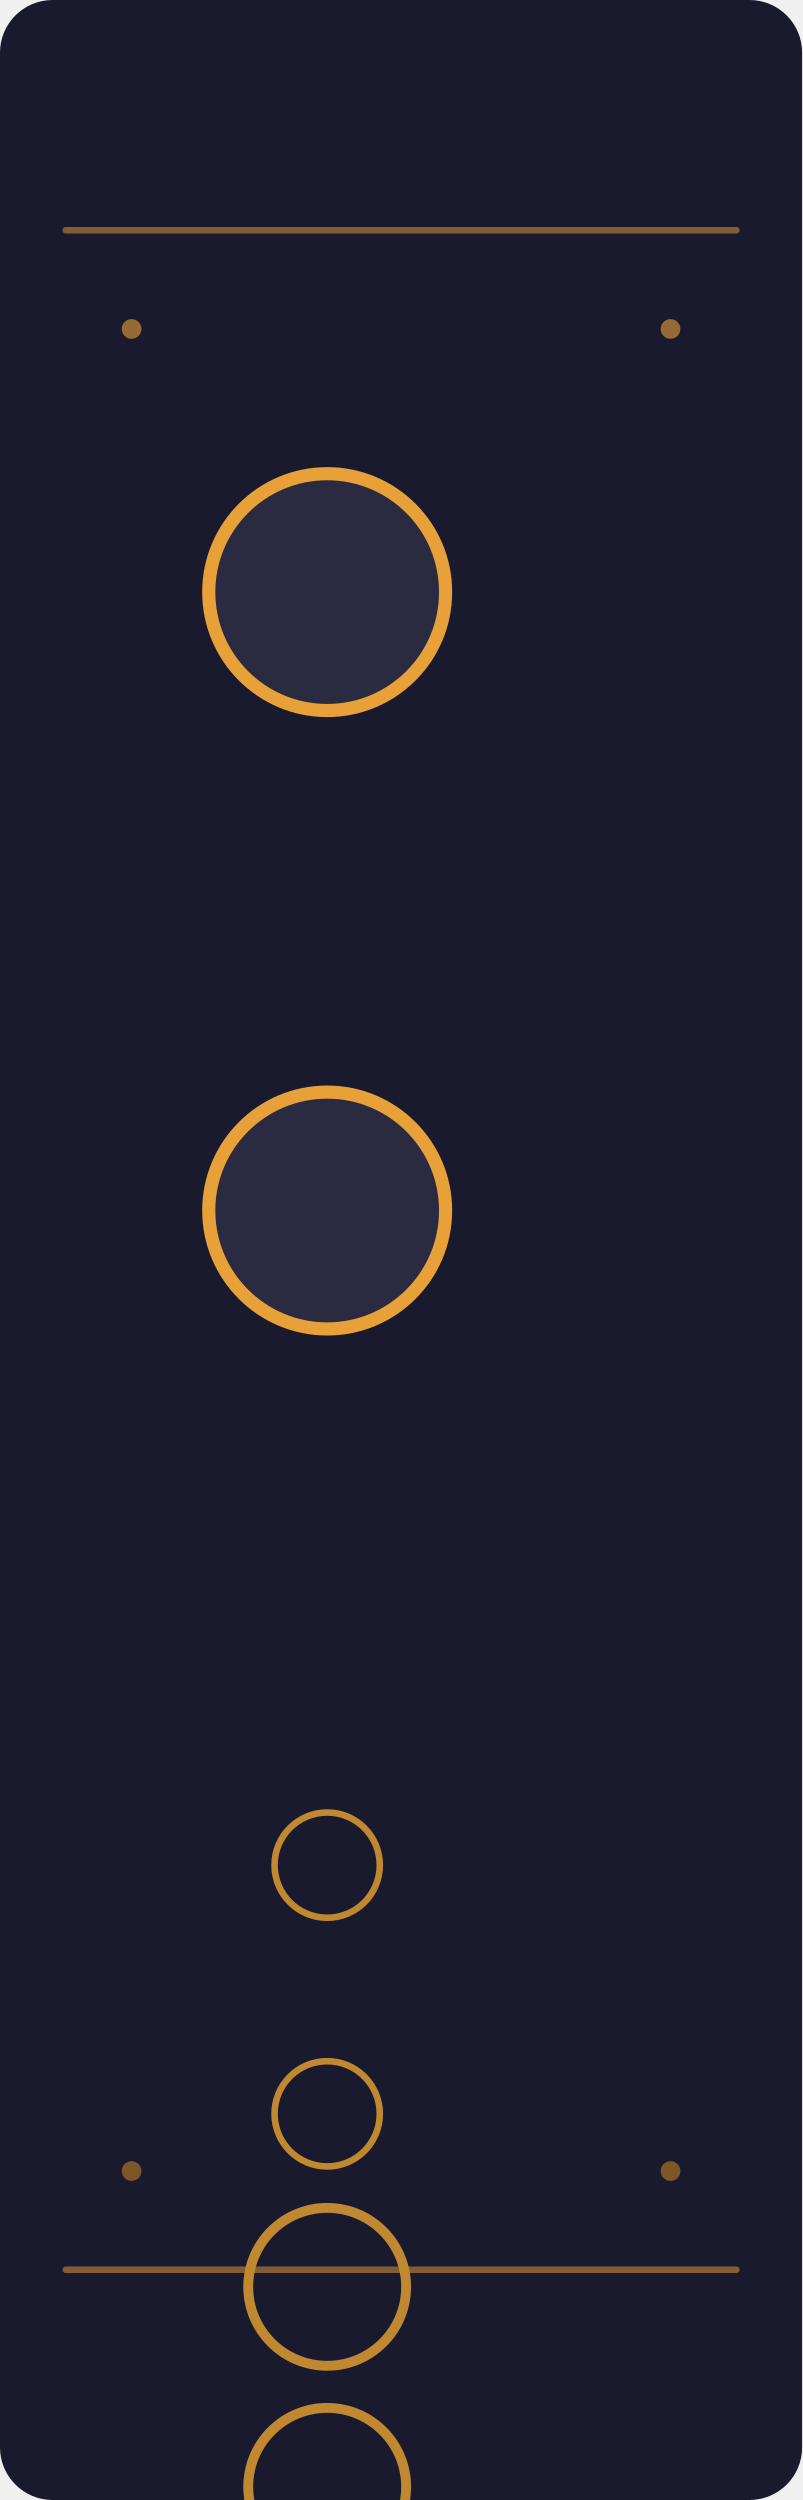
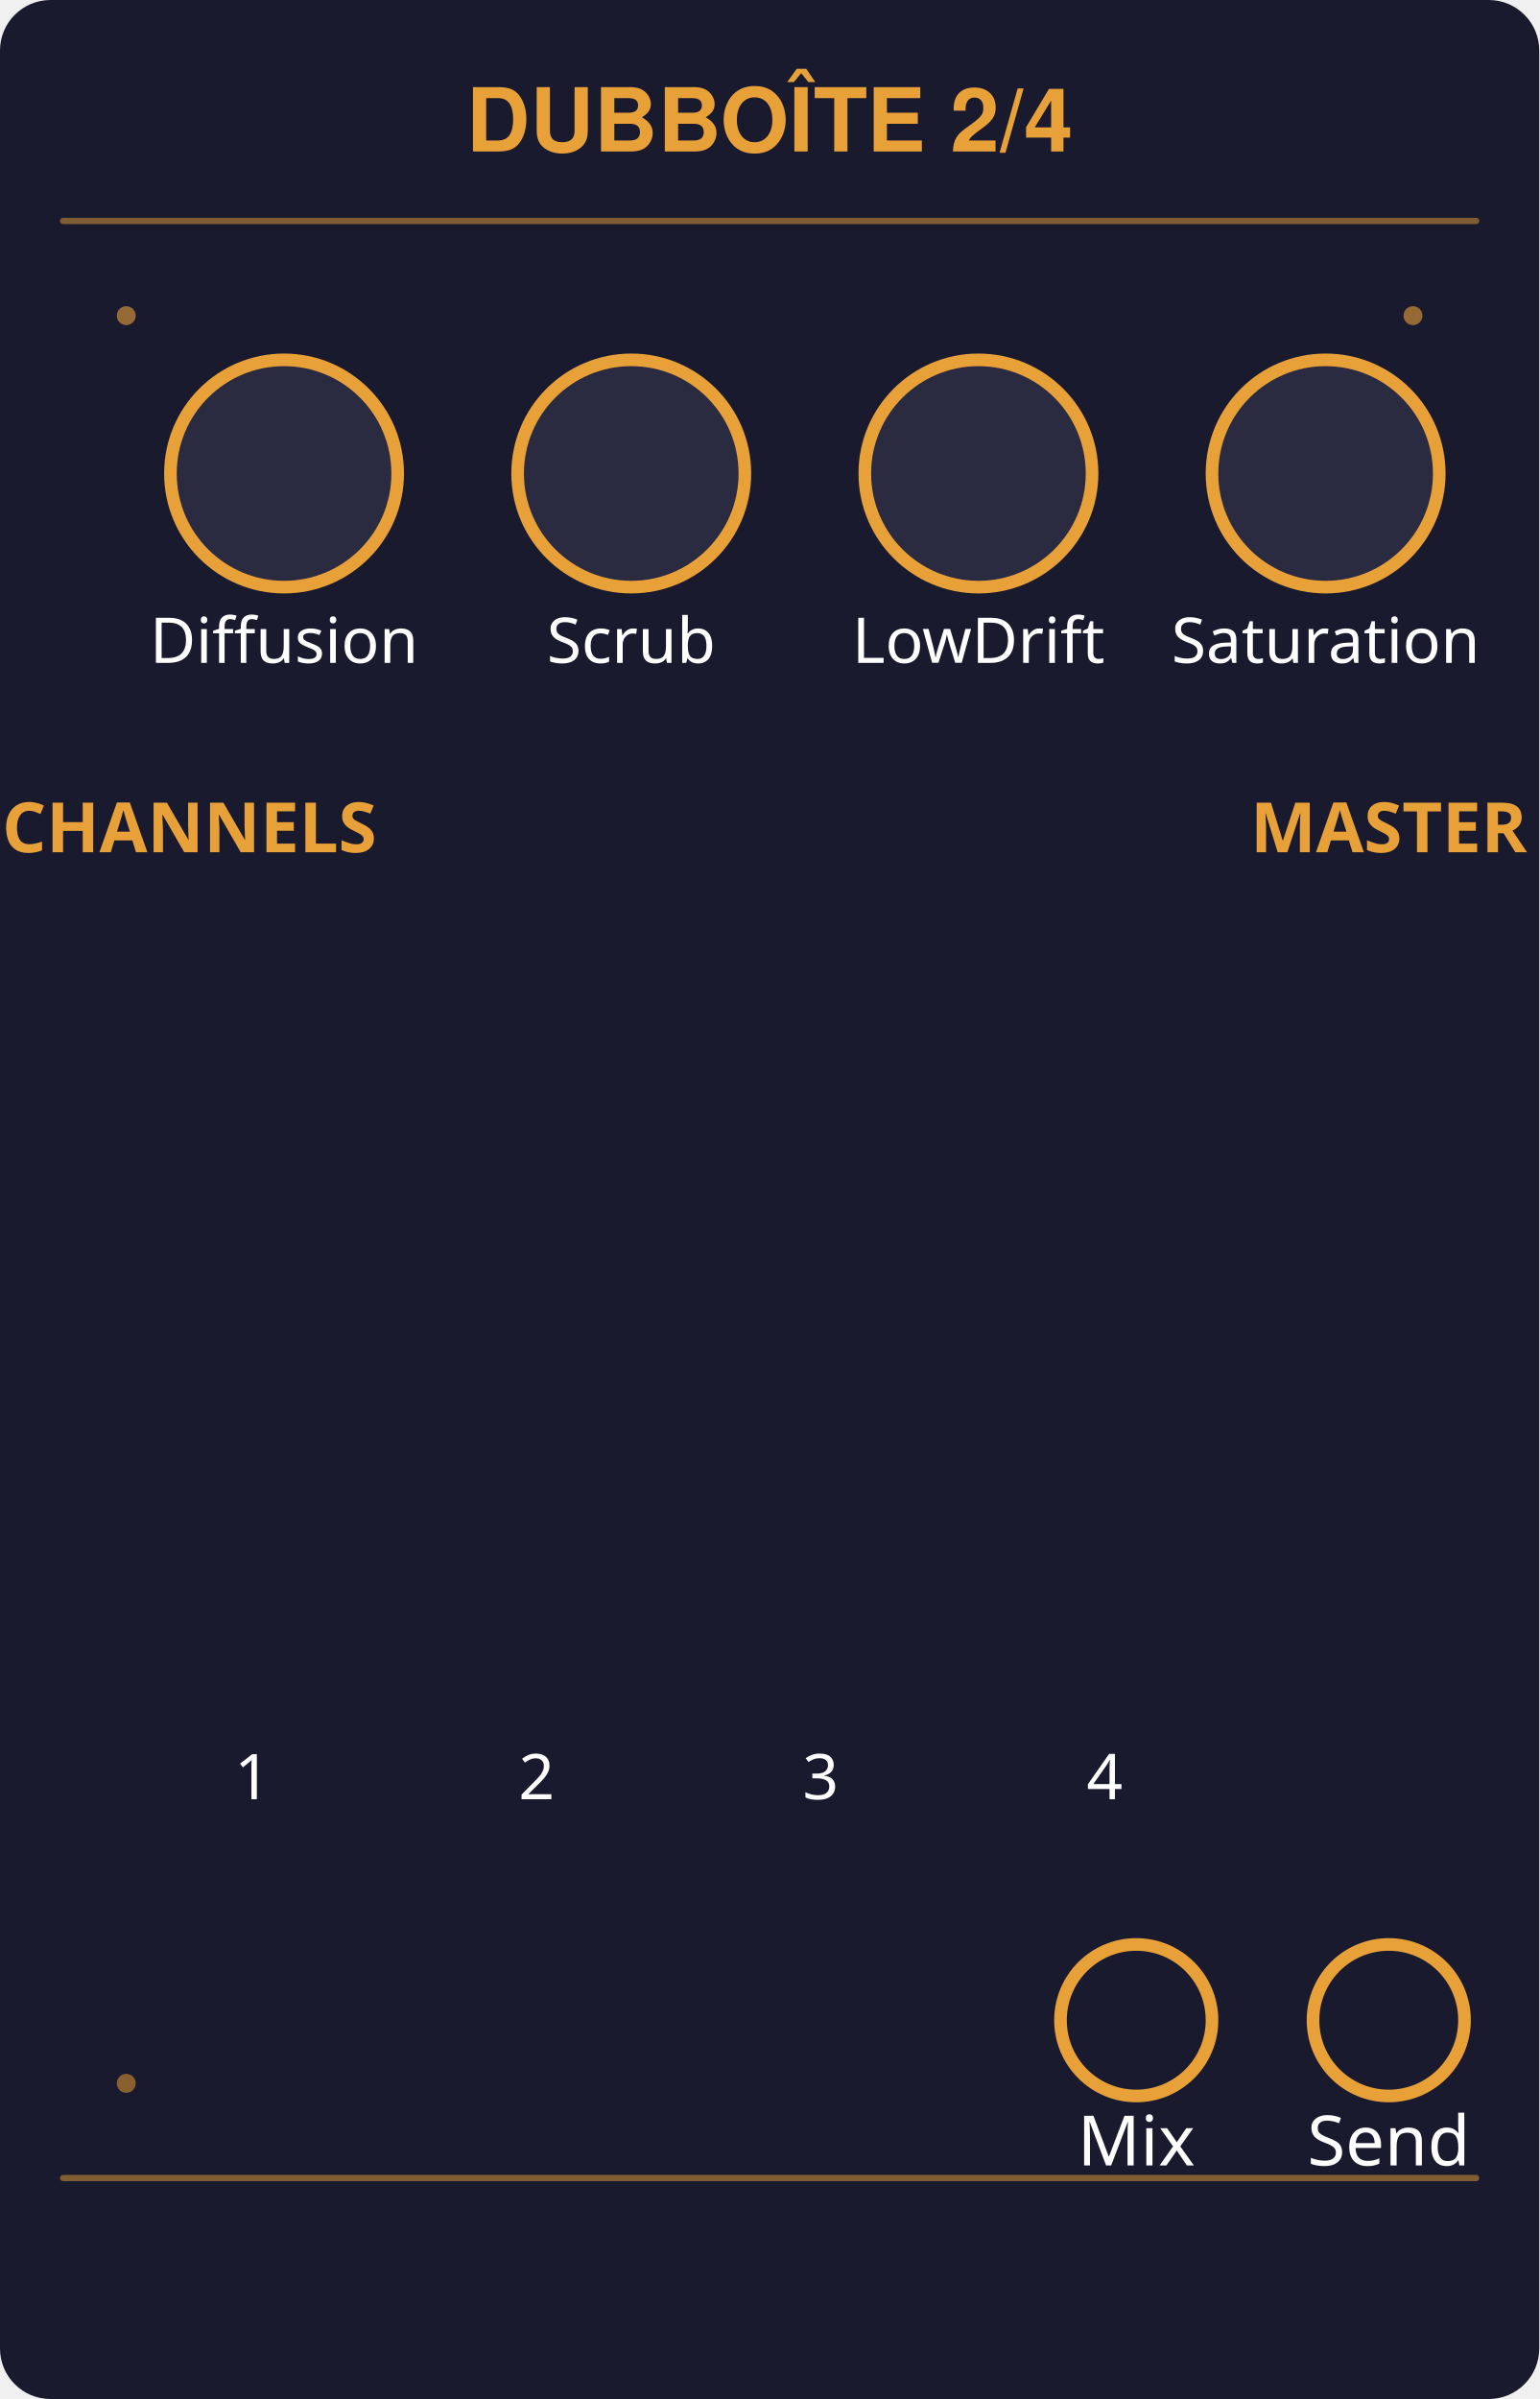
- <svg xmlns="http://www.w3.org/2000/svg" width="121.92" height="380" viewBox="0 0 121.92 380" version="1.1">
-   <rect fill="#1a1a2e" width="121.92" height="380" x="0" y="0" rx="8" />
-   <line x1="10" y1="35" x2="111.92" y2="35" stroke="#e8a039" stroke-width="1" stroke-linecap="round" opacity="0.5" />
-   <line x1="10" y1="345" x2="111.92" y2="345" stroke="#e8a039" stroke-width="1" stroke-linecap="round" opacity="0.5" />
+ <svg xmlns="http://www.w3.org/2000/svg" width="243.84" height="380" viewBox="0 0 243.84 380">
+   <rect width="243.84" height="380" fill="#1a1a2e" rx="8" />
+   <line x1="10" y1="35" x2="233.84" y2="35" stroke="#e8a039" stroke-width="1" stroke-linecap="round" opacity="0.5" />
+   <line x1="10" y1="345" x2="233.84" y2="345" stroke="#e8a039" stroke-width="1" stroke-linecap="round" opacity="0.5" />
  <circle cx="20" cy="50" r="1.5" fill="#e8a039" opacity="0.6" />
-   <circle cx="101.92" cy="50" r="1.5" fill="#e8a039" opacity="0.6" />
-   <circle cx="20" cy="330" r="1.5" fill="#c08020" opacity="0.6" />
-   <circle cx="101.92" cy="330" r="1.5" fill="#c08020" opacity="0.6" />
-   <circle fill="#2a2a40" stroke="#e8a039" stroke-width="2" cx="49.73" cy="90" r="18" />
-   <circle fill="#2a2a40" stroke="#e8a039" stroke-width="2" cx="194.14" cy="90" r="18" />
-   <circle fill="#2a2a40" stroke="#e8a039" stroke-width="2" cx="49.73" cy="184" r="18" />
-   <circle fill="#2a2a40" stroke="#e8a039" stroke-width="2" cx="194.14" cy="184" r="18" />
-   <circle fill="none" stroke="#c08830" stroke-width="1" cx="49.73" cy="283.5" r="8" />
-   <circle fill="none" stroke="#c08830" stroke-width="1" cx="194.14" cy="283.5" r="8" />
-   <circle fill="none" stroke="#c08830" stroke-width="1" cx="49.73" cy="321.3" r="8" />
-   <circle fill="none" stroke="#c08830" stroke-width="1" cx="194.14" cy="321.3" r="8" />
-   <circle fill="none" stroke="#c08830" stroke-width="1.5" cx="49.73" cy="347.6" r="12" />
-   <circle fill="none" stroke="#c08830" stroke-width="1.5" cx="194.14" cy="347.6" r="12" />
-   <circle fill="none" stroke="#c08830" stroke-width="1.5" cx="49.73" cy="378" r="12" />
-   <circle fill="none" stroke="#c08830" stroke-width="1.5" cx="194.14" cy="378" r="12" />
-   <circle fill="none" stroke="#e8a039" stroke-width="1.5" cx="49.73" cy="415.8" r="12" />
-   <circle fill="none" stroke="#e8a039" stroke-width="1.5" cx="49.73" cy="446.1" r="12" />
-   <circle fill="none" stroke="#e8a039" stroke-width="1.5" cx="194.14" cy="415.8" r="12" />
-   <circle fill="none" stroke="#e8a039" stroke-width="1.5" cx="194.14" cy="446.1" r="12" />
-   <circle fill="none" stroke="#f0b050" stroke-width="2" cx="121.92" cy="476.4" r="12" />
-   <circle fill="none" stroke="#f0b050" stroke-width="2" cx="121.92" cy="506.7" r="12" />
+   <circle cx="223.84" cy="50" r="1.5" fill="#e8a039" opacity="0.6" />
+   <circle cx="20" cy="330" r="1.5" fill="#d48f30" opacity="0.6" />
+   <circle cx="223.84" cy="330" r="1.5" fill="#d48f30" opacity="0.6" />
+   <text x="121.92" y="24" font-family="Helvetica, Arial, sans-serif" font-size="14" fill="#e8a039" font-weight="bold" text-anchor="middle">DUBBOÎTE 2/4</text>
+   <circle fill="#2a2a40" stroke="#e8a039" stroke-width="2" cx="45" cy="75" r="18" />
+   <text x="45" y="105" font-family="sans-serif" font-size="10" fill="#ffffff" text-anchor="middle">Diffusion</text>
+   <circle fill="#2a2a40" stroke="#e8a039" stroke-width="2" cx="100" cy="75" r="18" />
+   <text x="100" y="105" font-family="sans-serif" font-size="10" fill="#ffffff" text-anchor="middle">Scrub</text>
+   <circle fill="#2a2a40" stroke="#e8a039" stroke-width="2" cx="155" cy="75" r="18" />
+   <text x="155" y="105" font-family="sans-serif" font-size="10" fill="#ffffff" text-anchor="middle">LowDrift</text>
+   <circle fill="#2a2a40" stroke="#e8a039" stroke-width="2" cx="210" cy="75" r="18" />
+   <text x="210" y="105" font-family="sans-serif" font-size="10" fill="#ffffff" text-anchor="middle">Saturation</text>
+   <text x="30" y="135" font-family="sans-serif" font-size="11" fill="#e8a039" text-anchor="middle" font-weight="bold">CHANNELS</text>
+   <text x="40" y="285" font-family="sans-serif" font-size="10" fill="#ffffff" text-anchor="middle">1</text>
+   <text x="85" y="285" font-family="sans-serif" font-size="10" fill="#ffffff" text-anchor="middle">2</text>
+   <text x="130" y="285" font-family="sans-serif" font-size="10" fill="#ffffff" text-anchor="middle">3</text>
+   <text x="175" y="285" font-family="sans-serif" font-size="10" fill="#ffffff" text-anchor="middle">4</text>
+   <text x="220" y="135" font-family="sans-serif" font-size="11" fill="#e8a039" text-anchor="middle" font-weight="bold">MASTER</text>
+   <circle fill="#1a1a2e" stroke="#e8a039" stroke-width="2" cx="180" cy="320" r="12" />
+   <text x="180" y="343" font-family="sans-serif" font-size="11" fill="#ffffff" text-anchor="middle">Mix</text>
+   <circle fill="#1a1a2e" stroke="#e8a039" stroke-width="2" cx="220" cy="320" r="12" />
+   <text x="220" y="343" font-family="sans-serif" font-size="11" fill="#ffffff" text-anchor="middle">Send</text>
</svg>
